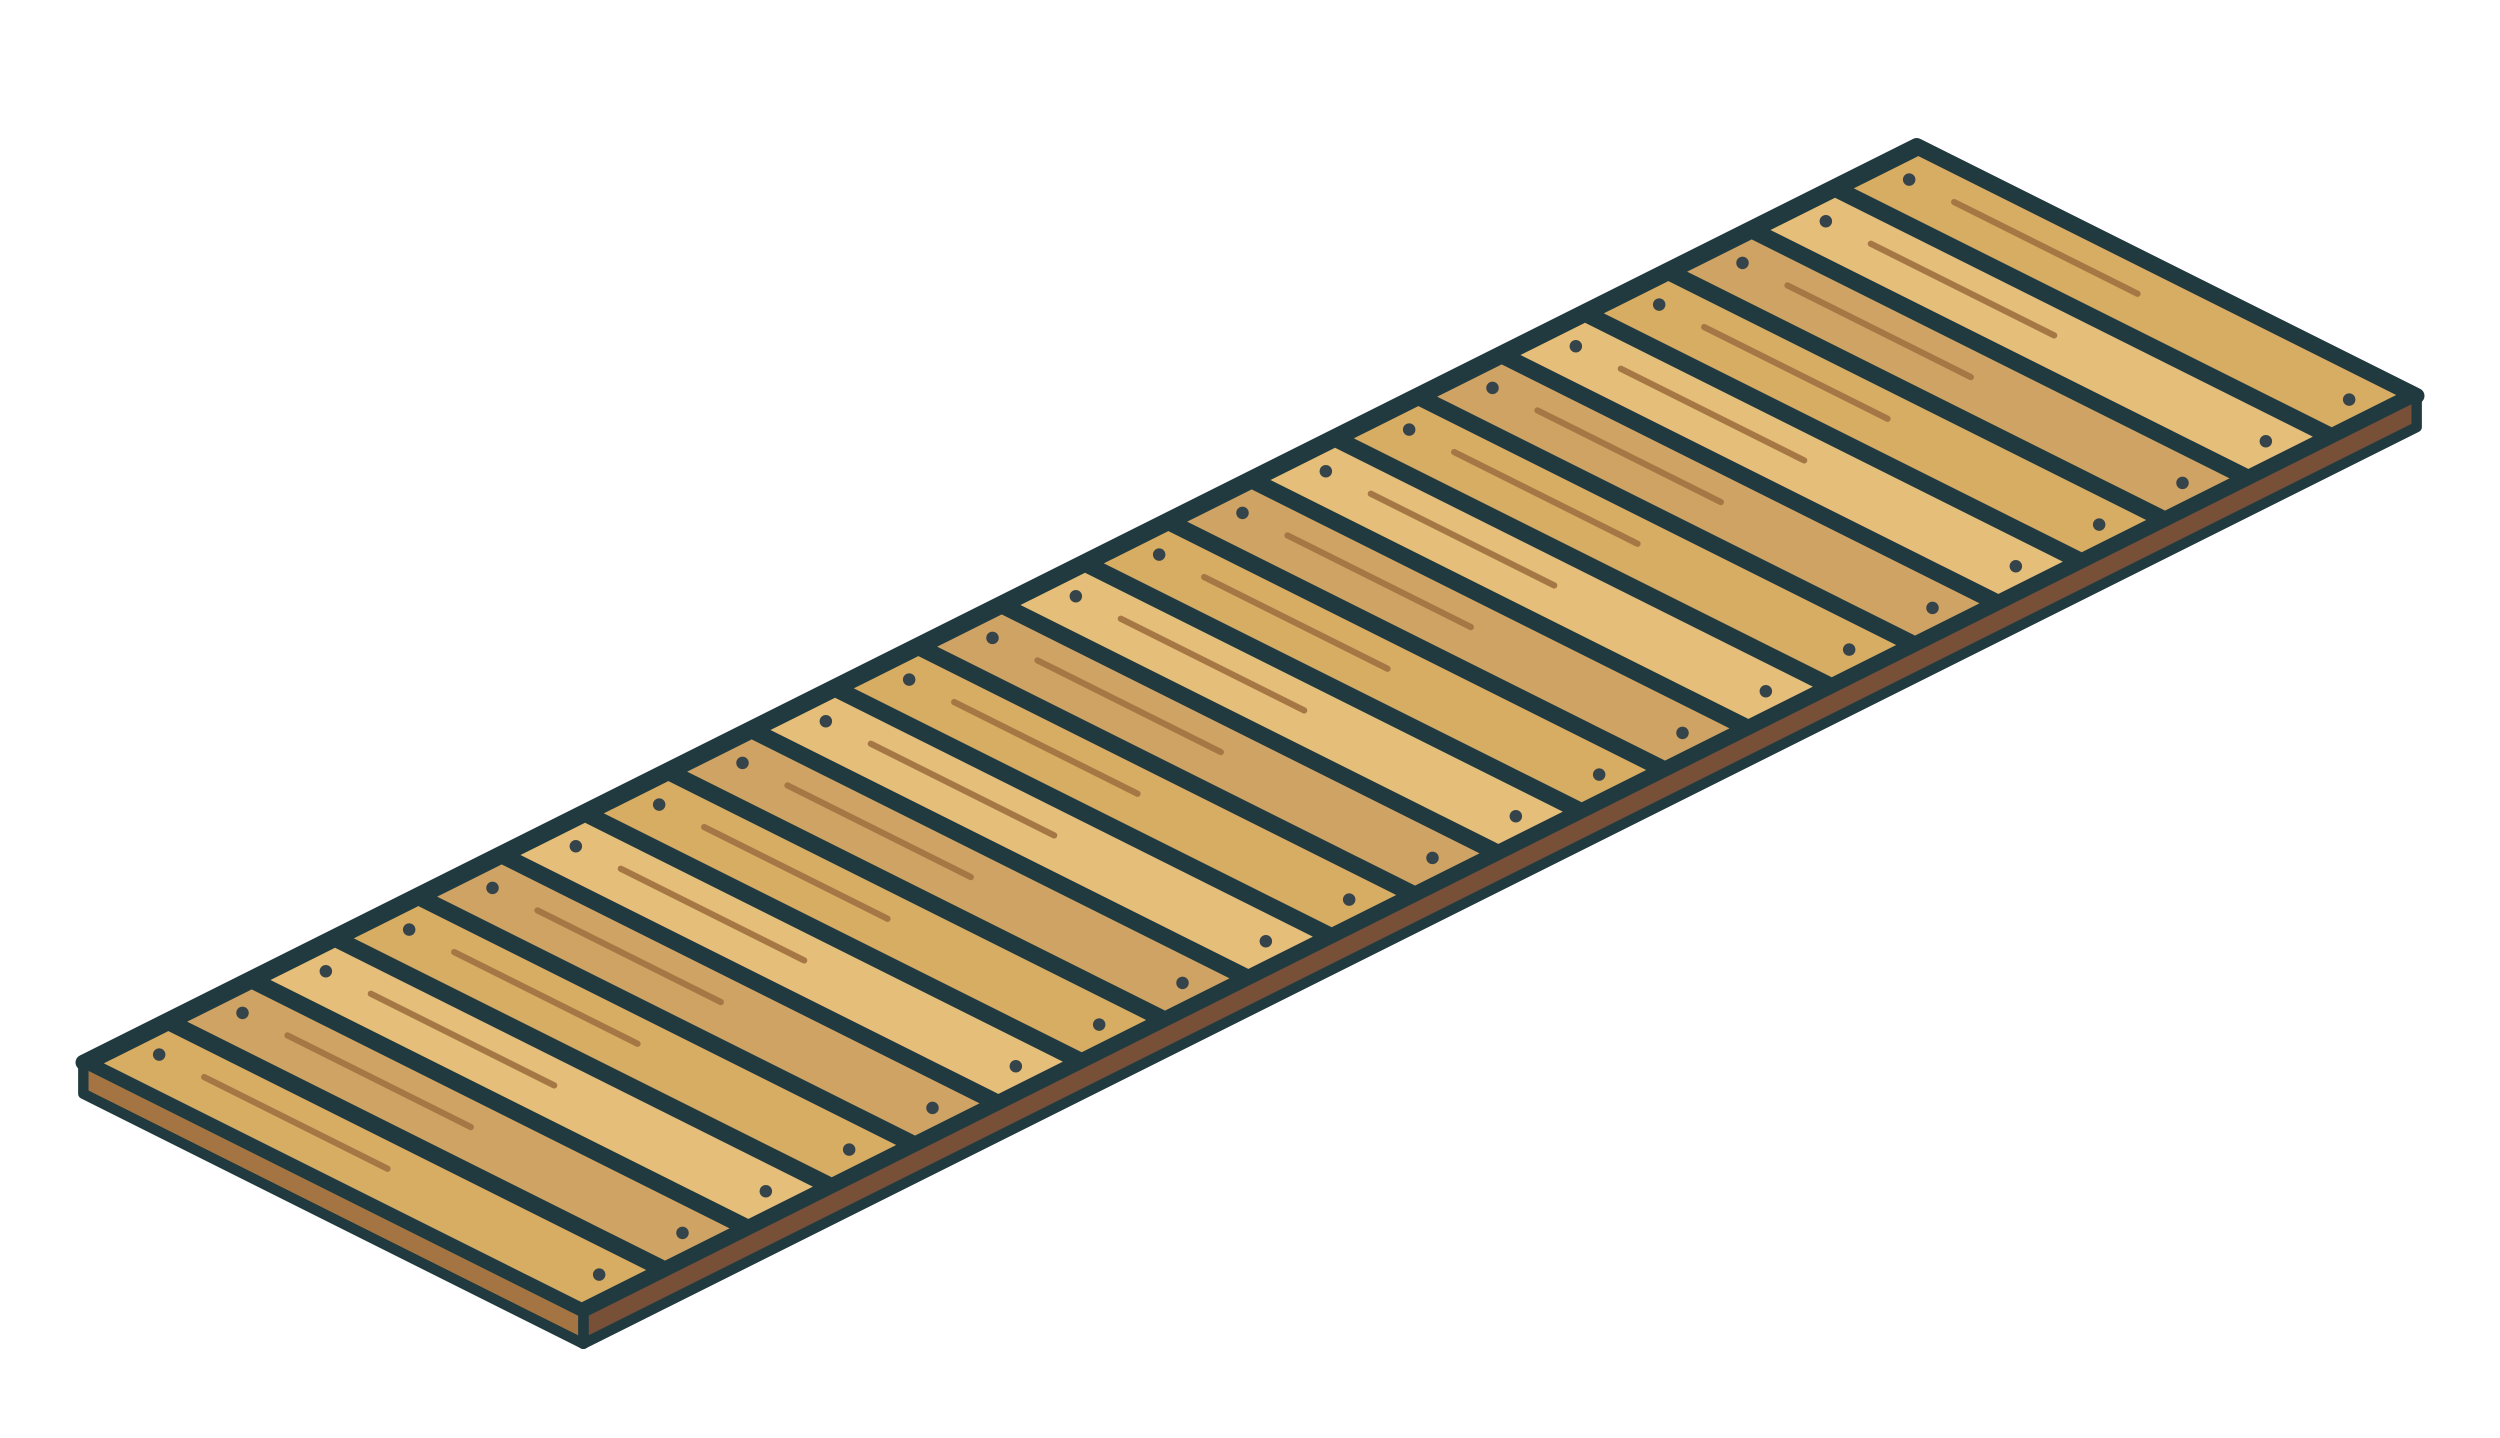
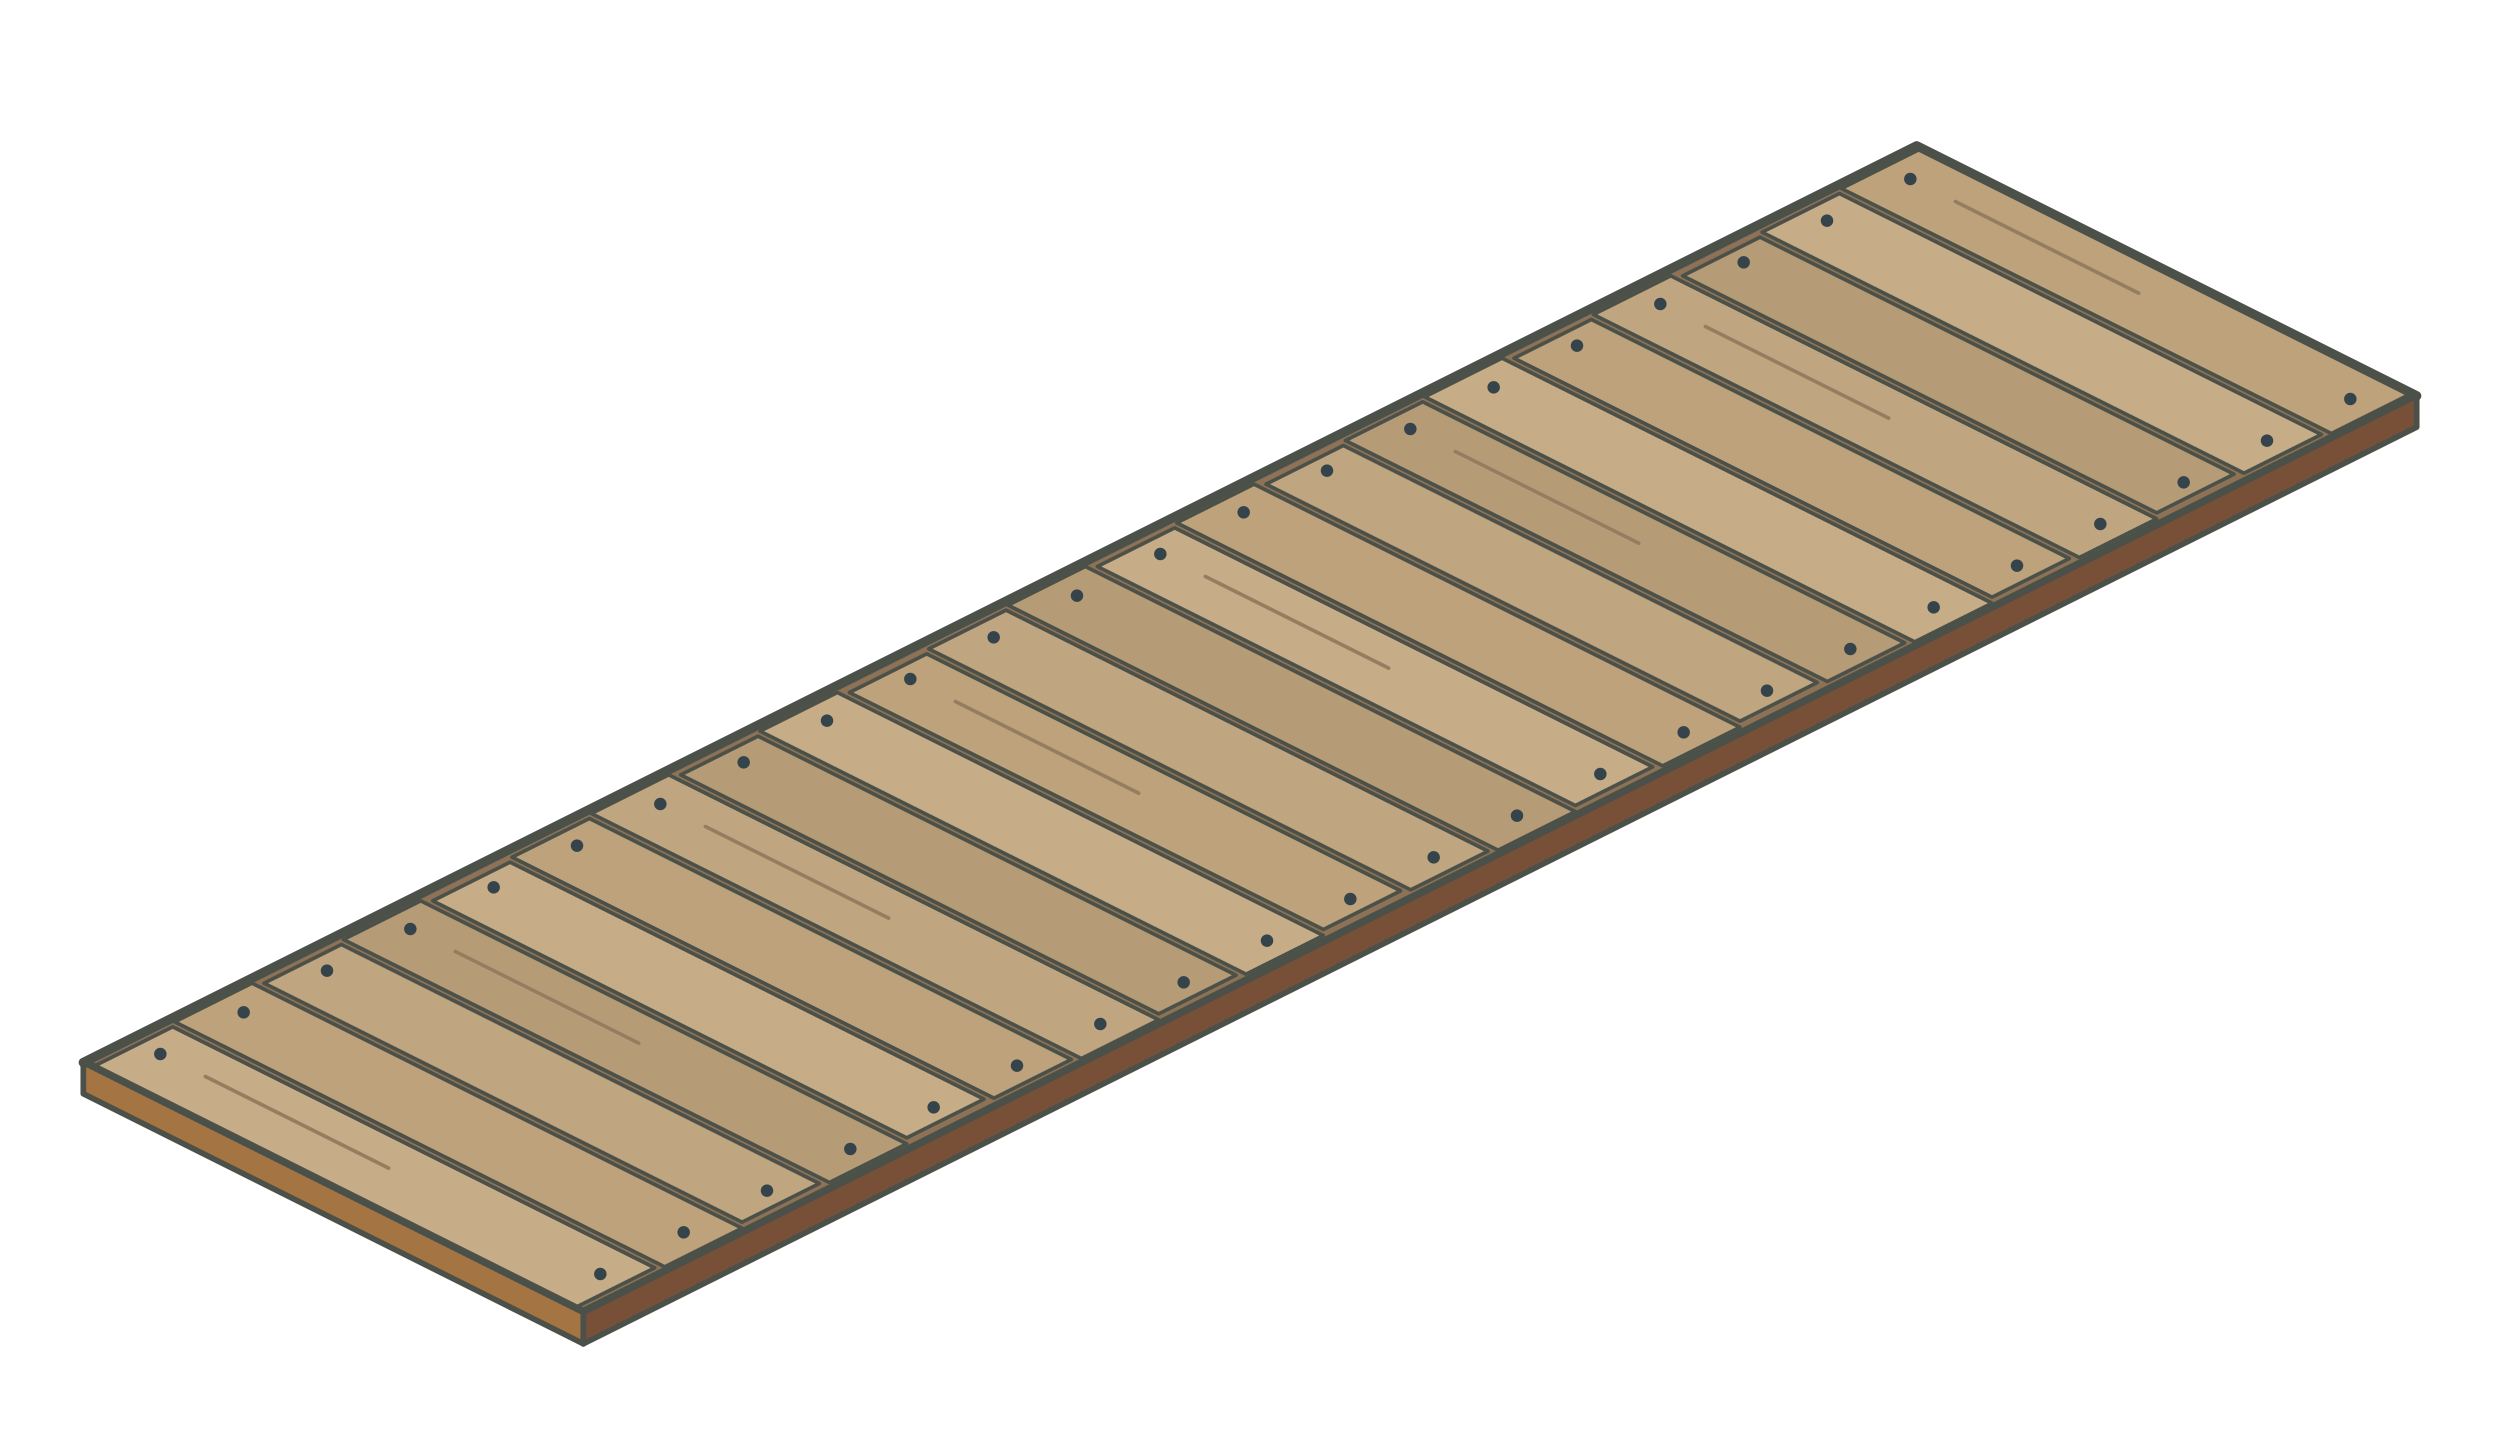
<svg xmlns="http://www.w3.org/2000/svg" width="480" height="276" viewBox="0 0 480 276">
-   <polygon points="368,28 464,76 112,252 16,204" fill="#8D643E" stroke="#203A40" stroke-width="3" stroke-linejoin="round" />
-   <polygon points="464,76 112,252 112,258 464,82" fill="#785038" stroke="#203A40" stroke-width="2" stroke-linejoin="round" />
-   <polygon points="16,204 112,252 112,258 16,210" fill="#A47542" stroke="#203A40" stroke-width="2" stroke-linejoin="round" />
-   <polygon points="368.32,28.96 462.08,75.84 447.68,83.04 353.92,36.16" fill="#D7AC63" stroke="#203A40" stroke-width="1.8" stroke-linejoin="round" />
-   <path d="M375.2,38.8L410.4,56.4" fill="none" stroke="#A57745" stroke-width="1.2" stroke-linecap="round" />
-   <circle cx="366.56" cy="34.48" r="1.2" fill="#35434A" />
-   <circle cx="451.04" cy="76.72" r="1.2" fill="#35434A" />
-   <polygon points="352.32,36.96 446.08,83.84 431.68,91.04 337.92,44.16" fill="#E5BE79" stroke="#203A40" stroke-width="1.8" stroke-linejoin="round" />
-   <path d="M359.2,46.8L394.4,64.4" fill="none" stroke="#A57745" stroke-width="1.2" stroke-linecap="round" />
-   <circle cx="350.56" cy="42.48" r="1.2" fill="#35434A" />
-   <circle cx="435.04" cy="84.72" r="1.2" fill="#35434A" />
-   <polygon points="336.32,44.96 430.08,91.84 415.68,99.04 321.92,52.16" fill="#CFA363" stroke="#203A40" stroke-width="1.8" stroke-linejoin="round" />
-   <path d="M343.2,54.8L378.4,72.4" fill="none" stroke="#A57745" stroke-width="1.2" stroke-linecap="round" />
-   <circle cx="334.56" cy="50.48" r="1.2" fill="#35434A" />
-   <circle cx="419.04" cy="92.72" r="1.2" fill="#35434A" />
-   <polygon points="320.32,52.96 414.08,99.84 399.68,107.04 305.92,60.16" fill="#D7AC63" stroke="#203A40" stroke-width="1.8" stroke-linejoin="round" />
-   <path d="M327.2,62.8L362.4,80.4" fill="none" stroke="#A57745" stroke-width="1.2" stroke-linecap="round" />
-   <circle cx="318.56" cy="58.48" r="1.2" fill="#35434A" />
-   <circle cx="403.04" cy="100.72" r="1.2" fill="#35434A" />
-   <polygon points="304.32,60.96 398.08,107.84 383.68,115.04 289.92,68.16" fill="#E5BE79" stroke="#203A40" stroke-width="1.8" stroke-linejoin="round" />
-   <path d="M311.2,70.8L346.4,88.4" fill="none" stroke="#A57745" stroke-width="1.2" stroke-linecap="round" />
-   <circle cx="302.56" cy="66.48" r="1.2" fill="#35434A" />
-   <circle cx="387.04" cy="108.72" r="1.2" fill="#35434A" />
-   <polygon points="288.32,68.96 382.08,115.84 367.68,123.04 273.92,76.16" fill="#CFA363" stroke="#203A40" stroke-width="1.8" stroke-linejoin="round" />
-   <path d="M295.2,78.8L330.4,96.4" fill="none" stroke="#A57745" stroke-width="1.2" stroke-linecap="round" />
-   <circle cx="286.56" cy="74.48" r="1.2" fill="#35434A" />
-   <circle cx="371.04" cy="116.72" r="1.2" fill="#35434A" />
-   <polygon points="272.32,76.96 366.08,123.84 351.68,131.04 257.92,84.16" fill="#D7AC63" stroke="#203A40" stroke-width="1.8" stroke-linejoin="round" />
-   <path d="M279.2,86.8L314.4,104.4" fill="none" stroke="#A57745" stroke-width="1.2" stroke-linecap="round" />
-   <circle cx="270.56" cy="82.48" r="1.2" fill="#35434A" />
-   <circle cx="355.04" cy="124.72" r="1.2" fill="#35434A" />
-   <polygon points="256.32,84.96 350.08,131.84 335.68,139.04 241.92,92.16" fill="#E5BE79" stroke="#203A40" stroke-width="1.8" stroke-linejoin="round" />
-   <path d="M263.2,94.8L298.4,112.4" fill="none" stroke="#A57745" stroke-width="1.2" stroke-linecap="round" />
-   <circle cx="254.56" cy="90.48" r="1.2" fill="#35434A" />
-   <circle cx="339.04" cy="132.72" r="1.2" fill="#35434A" />
-   <polygon points="240.32,92.96 334.08,139.84 319.68,147.04 225.92,100.16" fill="#CFA363" stroke="#203A40" stroke-width="1.8" stroke-linejoin="round" />
-   <path d="M247.2,102.8L282.4,120.4" fill="none" stroke="#A57745" stroke-width="1.2" stroke-linecap="round" />
-   <circle cx="238.56" cy="98.48" r="1.2" fill="#35434A" />
-   <circle cx="323.04" cy="140.72" r="1.2" fill="#35434A" />
-   <polygon points="224.32,100.96 318.08,147.84 303.68,155.04 209.92,108.16" fill="#D7AC63" stroke="#203A40" stroke-width="1.8" stroke-linejoin="round" />
-   <path d="M231.2,110.8L266.4,128.4" fill="none" stroke="#A57745" stroke-width="1.2" stroke-linecap="round" />
-   <circle cx="222.56" cy="106.48" r="1.2" fill="#35434A" />
-   <circle cx="307.04" cy="148.72" r="1.2" fill="#35434A" />
-   <polygon points="208.32,108.96 302.08,155.84 287.68,163.04 193.92,116.16" fill="#E5BE79" stroke="#203A40" stroke-width="1.8" stroke-linejoin="round" />
-   <path d="M215.2,118.8L250.4,136.4" fill="none" stroke="#A57745" stroke-width="1.2" stroke-linecap="round" />
-   <circle cx="206.56" cy="114.48" r="1.2" fill="#35434A" />
-   <circle cx="291.04" cy="156.72" r="1.2" fill="#35434A" />
-   <polygon points="192.32,116.96 286.08,163.84 271.68,171.04 177.92,124.16" fill="#CFA363" stroke="#203A40" stroke-width="1.8" stroke-linejoin="round" />
-   <path d="M199.2,126.8L234.4,144.4" fill="none" stroke="#A57745" stroke-width="1.2" stroke-linecap="round" />
-   <circle cx="190.56" cy="122.48" r="1.2" fill="#35434A" />
-   <circle cx="275.04" cy="164.72" r="1.2" fill="#35434A" />
-   <polygon points="176.32,124.96 270.08,171.84 255.68,179.04 161.92,132.16" fill="#D7AC63" stroke="#203A40" stroke-width="1.8" stroke-linejoin="round" />
-   <path d="M183.2,134.8L218.4,152.4" fill="none" stroke="#A57745" stroke-width="1.2" stroke-linecap="round" />
-   <circle cx="174.56" cy="130.48" r="1.2" fill="#35434A" />
-   <circle cx="259.04" cy="172.72" r="1.2" fill="#35434A" />
-   <polygon points="160.32,132.96 254.08,179.84 239.68,187.04 145.92,140.16" fill="#E5BE79" stroke="#203A40" stroke-width="1.8" stroke-linejoin="round" />
-   <path d="M167.2,142.8L202.4,160.4" fill="none" stroke="#A57745" stroke-width="1.2" stroke-linecap="round" />
-   <circle cx="158.56" cy="138.48" r="1.2" fill="#35434A" />
-   <circle cx="243.04" cy="180.72" r="1.2" fill="#35434A" />
-   <polygon points="144.32,140.96 238.08,187.84 223.68,195.04 129.92,148.16" fill="#CFA363" stroke="#203A40" stroke-width="1.8" stroke-linejoin="round" />
-   <path d="M151.2,150.8L186.4,168.4" fill="none" stroke="#A57745" stroke-width="1.2" stroke-linecap="round" />
-   <circle cx="142.56" cy="146.48" r="1.2" fill="#35434A" />
-   <circle cx="227.04" cy="188.72" r="1.2" fill="#35434A" />
-   <polygon points="128.32,148.96 222.08,195.84 207.68,203.04 113.92,156.16" fill="#D7AC63" stroke="#203A40" stroke-width="1.8" stroke-linejoin="round" />
-   <path d="M135.2,158.8L170.4,176.4" fill="none" stroke="#A57745" stroke-width="1.2" stroke-linecap="round" />
-   <circle cx="126.56" cy="154.48" r="1.2" fill="#35434A" />
-   <circle cx="211.04" cy="196.72" r="1.2" fill="#35434A" />
-   <polygon points="112.32,156.96 206.08,203.84 191.68,211.04 97.92,164.16" fill="#E5BE79" stroke="#203A40" stroke-width="1.8" stroke-linejoin="round" />
-   <path d="M119.2,166.8L154.4,184.4" fill="none" stroke="#A57745" stroke-width="1.2" stroke-linecap="round" />
-   <circle cx="110.56" cy="162.48" r="1.2" fill="#35434A" />
-   <circle cx="195.04" cy="204.72" r="1.2" fill="#35434A" />
-   <polygon points="96.32,164.96 190.08,211.84 175.68,219.04 81.92,172.16" fill="#CFA363" stroke="#203A40" stroke-width="1.8" stroke-linejoin="round" />
-   <path d="M103.2,174.8L138.4,192.4" fill="none" stroke="#A57745" stroke-width="1.2" stroke-linecap="round" />
-   <circle cx="94.56" cy="170.48" r="1.2" fill="#35434A" />
-   <circle cx="179.04" cy="212.72" r="1.2" fill="#35434A" />
-   <polygon points="80.32,172.96 174.08,219.84 159.68,227.04 65.92,180.16" fill="#D7AC63" stroke="#203A40" stroke-width="1.8" stroke-linejoin="round" />
-   <path d="M87.2,182.8L122.4,200.4" fill="none" stroke="#A57745" stroke-width="1.2" stroke-linecap="round" />
-   <circle cx="78.56" cy="178.48" r="1.2" fill="#35434A" />
-   <circle cx="163.04" cy="220.72" r="1.2" fill="#35434A" />
-   <polygon points="64.32,180.96 158.08,227.84 143.68,235.04 49.92,188.16" fill="#E5BE79" stroke="#203A40" stroke-width="1.8" stroke-linejoin="round" />
-   <path d="M71.2,190.8L106.4,208.4" fill="none" stroke="#A57745" stroke-width="1.2" stroke-linecap="round" />
-   <circle cx="62.56" cy="186.48" r="1.2" fill="#35434A" />
-   <circle cx="147.04" cy="228.72" r="1.2" fill="#35434A" />
-   <polygon points="48.32,188.96 142.08,235.84 127.68,243.04 33.92,196.16" fill="#CFA363" stroke="#203A40" stroke-width="1.8" stroke-linejoin="round" />
-   <path d="M55.2,198.8L90.4,216.4" fill="none" stroke="#A57745" stroke-width="1.2" stroke-linecap="round" />
-   <circle cx="46.56" cy="194.48" r="1.2" fill="#35434A" />
-   <circle cx="131.04" cy="236.72" r="1.2" fill="#35434A" />
-   <polygon points="32.32,196.96 126.08,243.84 111.68,251.04 17.92,204.16" fill="#D7AC63" stroke="#203A40" stroke-width="1.8" stroke-linejoin="round" />
-   <path d="M39.2,206.8L74.4,224.4" fill="none" stroke="#A57745" stroke-width="1.2" stroke-linecap="round" />
-   <circle cx="30.56" cy="202.48" r="1.2" fill="#35434A" />
-   <circle cx="115.04" cy="244.72" r="1.2" fill="#35434A" />
+   <polygon points="368,28 464,76 112,252 16,204" fill="#8D7256" stroke="#4B5149" stroke-width="1.8" stroke-linejoin="round" />
+   <polygon points="464,76 112,252 112,258 464,82" fill="#785038" stroke="#4B5149" stroke-width="1.1" stroke-linejoin="round" />
+   <polygon points="16,204 112,252 112,258 16,210" fill="#A47542" stroke="#4B5149" stroke-width="1.1" stroke-linejoin="round" />
+   <polygon points="368.384,28.768 462.464,75.808 447.616,83.232 353.536,36.192" fill="#BDA27B" stroke="#4B5149" stroke-width="0.7" stroke-linejoin="round" />
+   <path d="M375.424,38.688L410.624,56.288" fill="none" stroke="#957E60" stroke-width=".7" stroke-linecap="round" />
+   <circle cx="366.784" cy="34.368" r="1.2" fill="#35434A" />
+   <circle cx="451.264" cy="76.608" r="1.2" fill="#35434A" />
+   <polygon points="353.152,37.152 445.696,83.424 430.848,90.848 338.304,44.576" fill="#C6AD87" stroke="#4B5149" stroke-width="0.7" stroke-linejoin="round" />
+   <circle cx="350.784" cy="42.368" r="1.2" fill="#35434A" />
+   <circle cx="435.264" cy="84.608" r="1.2" fill="#35434A" />
+   <polygon points="337.92,45.536 428.928,91.04 414.08,98.464 323.072,52.96" fill="#B69B77" stroke="#4B5149" stroke-width="0.7" stroke-linejoin="round" />
+   <circle cx="334.784" cy="50.368" r="1.2" fill="#35434A" />
+   <circle cx="419.264" cy="92.608" r="1.2" fill="#35434A" />
+   <polygon points="320.768,52.96 414.08,99.616 399.232,107.04 305.92,60.384" fill="#C0A680" stroke="#4B5149" stroke-width="0.7" stroke-linejoin="round" />
+   <path d="M327.424,62.688L362.624,80.288" fill="none" stroke="#957E60" stroke-width=".7" stroke-linecap="round" />
+   <circle cx="318.784" cy="58.368" r="1.2" fill="#35434A" />
+   <circle cx="403.264" cy="100.608" r="1.2" fill="#35434A" />
+   <polygon points="305.536,61.344 397.312,107.232 382.464,114.656 290.688,68.768" fill="#BDA27B" stroke="#4B5149" stroke-width="0.7" stroke-linejoin="round" />
+   <circle cx="302.784" cy="66.368" r="1.2" fill="#35434A" />
+   <circle cx="387.264" cy="108.608" r="1.2" fill="#35434A" />
+   <polygon points="288.384,68.768 382.464,115.808 367.616,123.232 273.536,76.192" fill="#C6AD87" stroke="#4B5149" stroke-width="0.7" stroke-linejoin="round" />
+   <circle cx="286.784" cy="74.368" r="1.2" fill="#35434A" />
+   <circle cx="371.264" cy="116.608" r="1.2" fill="#35434A" />
+   <polygon points="273.152,77.152 365.696,123.424 350.848,130.848 258.304,84.576" fill="#B69B77" stroke="#4B5149" stroke-width="0.7" stroke-linejoin="round" />
+   <path d="M279.424,86.688L314.624,104.288" fill="none" stroke="#957E60" stroke-width=".7" stroke-linecap="round" />
+   <circle cx="270.784" cy="82.368" r="1.2" fill="#35434A" />
+   <circle cx="355.264" cy="124.608" r="1.2" fill="#35434A" />
+   <polygon points="257.92,85.536 348.928,131.04 334.08,138.464 243.072,92.96" fill="#C0A680" stroke="#4B5149" stroke-width="0.7" stroke-linejoin="round" />
+   <circle cx="254.784" cy="90.368" r="1.2" fill="#35434A" />
+   <circle cx="339.264" cy="132.608" r="1.2" fill="#35434A" />
+   <polygon points="240.768,92.96 334.08,139.616 319.232,147.04 225.92,100.384" fill="#BDA27B" stroke="#4B5149" stroke-width="0.7" stroke-linejoin="round" />
+   <circle cx="238.784" cy="98.368" r="1.2" fill="#35434A" />
+   <circle cx="323.264" cy="140.608" r="1.2" fill="#35434A" />
+   <polygon points="225.536,101.344 317.312,147.232 302.464,154.656 210.688,108.768" fill="#C6AD87" stroke="#4B5149" stroke-width="0.7" stroke-linejoin="round" />
+   <path d="M231.424,110.688L266.624,128.288" fill="none" stroke="#957E60" stroke-width=".7" stroke-linecap="round" />
+   <circle cx="222.784" cy="106.368" r="1.2" fill="#35434A" />
+   <circle cx="307.264" cy="148.608" r="1.2" fill="#35434A" />
+   <polygon points="208.384,108.768 302.464,155.808 287.616,163.232 193.536,116.192" fill="#B69B77" stroke="#4B5149" stroke-width="0.7" stroke-linejoin="round" />
+   <circle cx="206.784" cy="114.368" r="1.2" fill="#35434A" />
+   <circle cx="291.264" cy="156.608" r="1.2" fill="#35434A" />
+   <polygon points="193.152,117.152 285.696,163.424 270.848,170.848 178.304,124.576" fill="#C0A680" stroke="#4B5149" stroke-width="0.7" stroke-linejoin="round" />
+   <circle cx="190.784" cy="122.368" r="1.2" fill="#35434A" />
+   <circle cx="275.264" cy="164.608" r="1.2" fill="#35434A" />
+   <polygon points="177.92,125.536 268.928,171.04 254.08,178.464 163.072,132.96" fill="#BDA27B" stroke="#4B5149" stroke-width="0.7" stroke-linejoin="round" />
+   <path d="M183.424,134.688L218.624,152.288" fill="none" stroke="#957E60" stroke-width=".7" stroke-linecap="round" />
+   <circle cx="174.784" cy="130.368" r="1.2" fill="#35434A" />
+   <circle cx="259.264" cy="172.608" r="1.2" fill="#35434A" />
+   <polygon points="160.768,132.96 254.08,179.616 239.232,187.04 145.92,140.384" fill="#C6AD87" stroke="#4B5149" stroke-width="0.7" stroke-linejoin="round" />
+   <circle cx="158.784" cy="138.368" r="1.2" fill="#35434A" />
+   <circle cx="243.264" cy="180.608" r="1.2" fill="#35434A" />
+   <polygon points="145.536,141.344 237.312,187.232 222.464,194.656 130.688,148.768" fill="#B69B77" stroke="#4B5149" stroke-width="0.7" stroke-linejoin="round" />
+   <circle cx="142.784" cy="146.368" r="1.2" fill="#35434A" />
+   <circle cx="227.264" cy="188.608" r="1.2" fill="#35434A" />
+   <polygon points="128.384,148.768 222.464,195.808 207.616,203.232 113.536,156.192" fill="#C0A680" stroke="#4B5149" stroke-width="0.7" stroke-linejoin="round" />
+   <path d="M135.424,158.688L170.624,176.288" fill="none" stroke="#957E60" stroke-width=".7" stroke-linecap="round" />
+   <circle cx="126.784" cy="154.368" r="1.2" fill="#35434A" />
+   <circle cx="211.264" cy="196.608" r="1.2" fill="#35434A" />
+   <polygon points="113.152,157.152 205.696,203.424 190.848,210.848 98.304,164.576" fill="#BDA27B" stroke="#4B5149" stroke-width="0.7" stroke-linejoin="round" />
+   <circle cx="110.784" cy="162.368" r="1.2" fill="#35434A" />
+   <circle cx="195.264" cy="204.608" r="1.2" fill="#35434A" />
+   <polygon points="97.92,165.536 188.928,211.04 174.08,218.464 83.072,172.96" fill="#C6AD87" stroke="#4B5149" stroke-width="0.7" stroke-linejoin="round" />
+   <circle cx="94.784" cy="170.368" r="1.2" fill="#35434A" />
+   <circle cx="179.264" cy="212.608" r="1.2" fill="#35434A" />
+   <polygon points="80.768,172.96 174.08,219.616 159.232,227.04 65.92,180.384" fill="#B69B77" stroke="#4B5149" stroke-width="0.7" stroke-linejoin="round" />
+   <path d="M87.424,182.688L122.624,200.288" fill="none" stroke="#957E60" stroke-width=".7" stroke-linecap="round" />
+   <circle cx="78.784" cy="178.368" r="1.2" fill="#35434A" />
+   <circle cx="163.264" cy="220.608" r="1.2" fill="#35434A" />
+   <polygon points="65.536,181.344 157.312,227.232 142.464,234.656 50.688,188.768" fill="#C0A680" stroke="#4B5149" stroke-width="0.7" stroke-linejoin="round" />
+   <circle cx="62.784" cy="186.368" r="1.2" fill="#35434A" />
+   <circle cx="147.264" cy="228.608" r="1.2" fill="#35434A" />
+   <polygon points="48.384,188.768 142.464,235.808 127.616,243.232 33.536,196.192" fill="#BDA27B" stroke="#4B5149" stroke-width="0.7" stroke-linejoin="round" />
+   <circle cx="46.784" cy="194.368" r="1.2" fill="#35434A" />
+   <circle cx="131.264" cy="236.608" r="1.2" fill="#35434A" />
+   <polygon points="33.152,197.152 125.696,243.424 110.848,250.848 18.304,204.576" fill="#C6AD87" stroke="#4B5149" stroke-width="0.7" stroke-linejoin="round" />
+   <path d="M39.424,206.688L74.624,224.288" fill="none" stroke="#957E60" stroke-width=".7" stroke-linecap="round" />
+   <circle cx="30.784" cy="202.368" r="1.2" fill="#35434A" />
+   <circle cx="115.264" cy="244.608" r="1.2" fill="#35434A" />
</svg>
